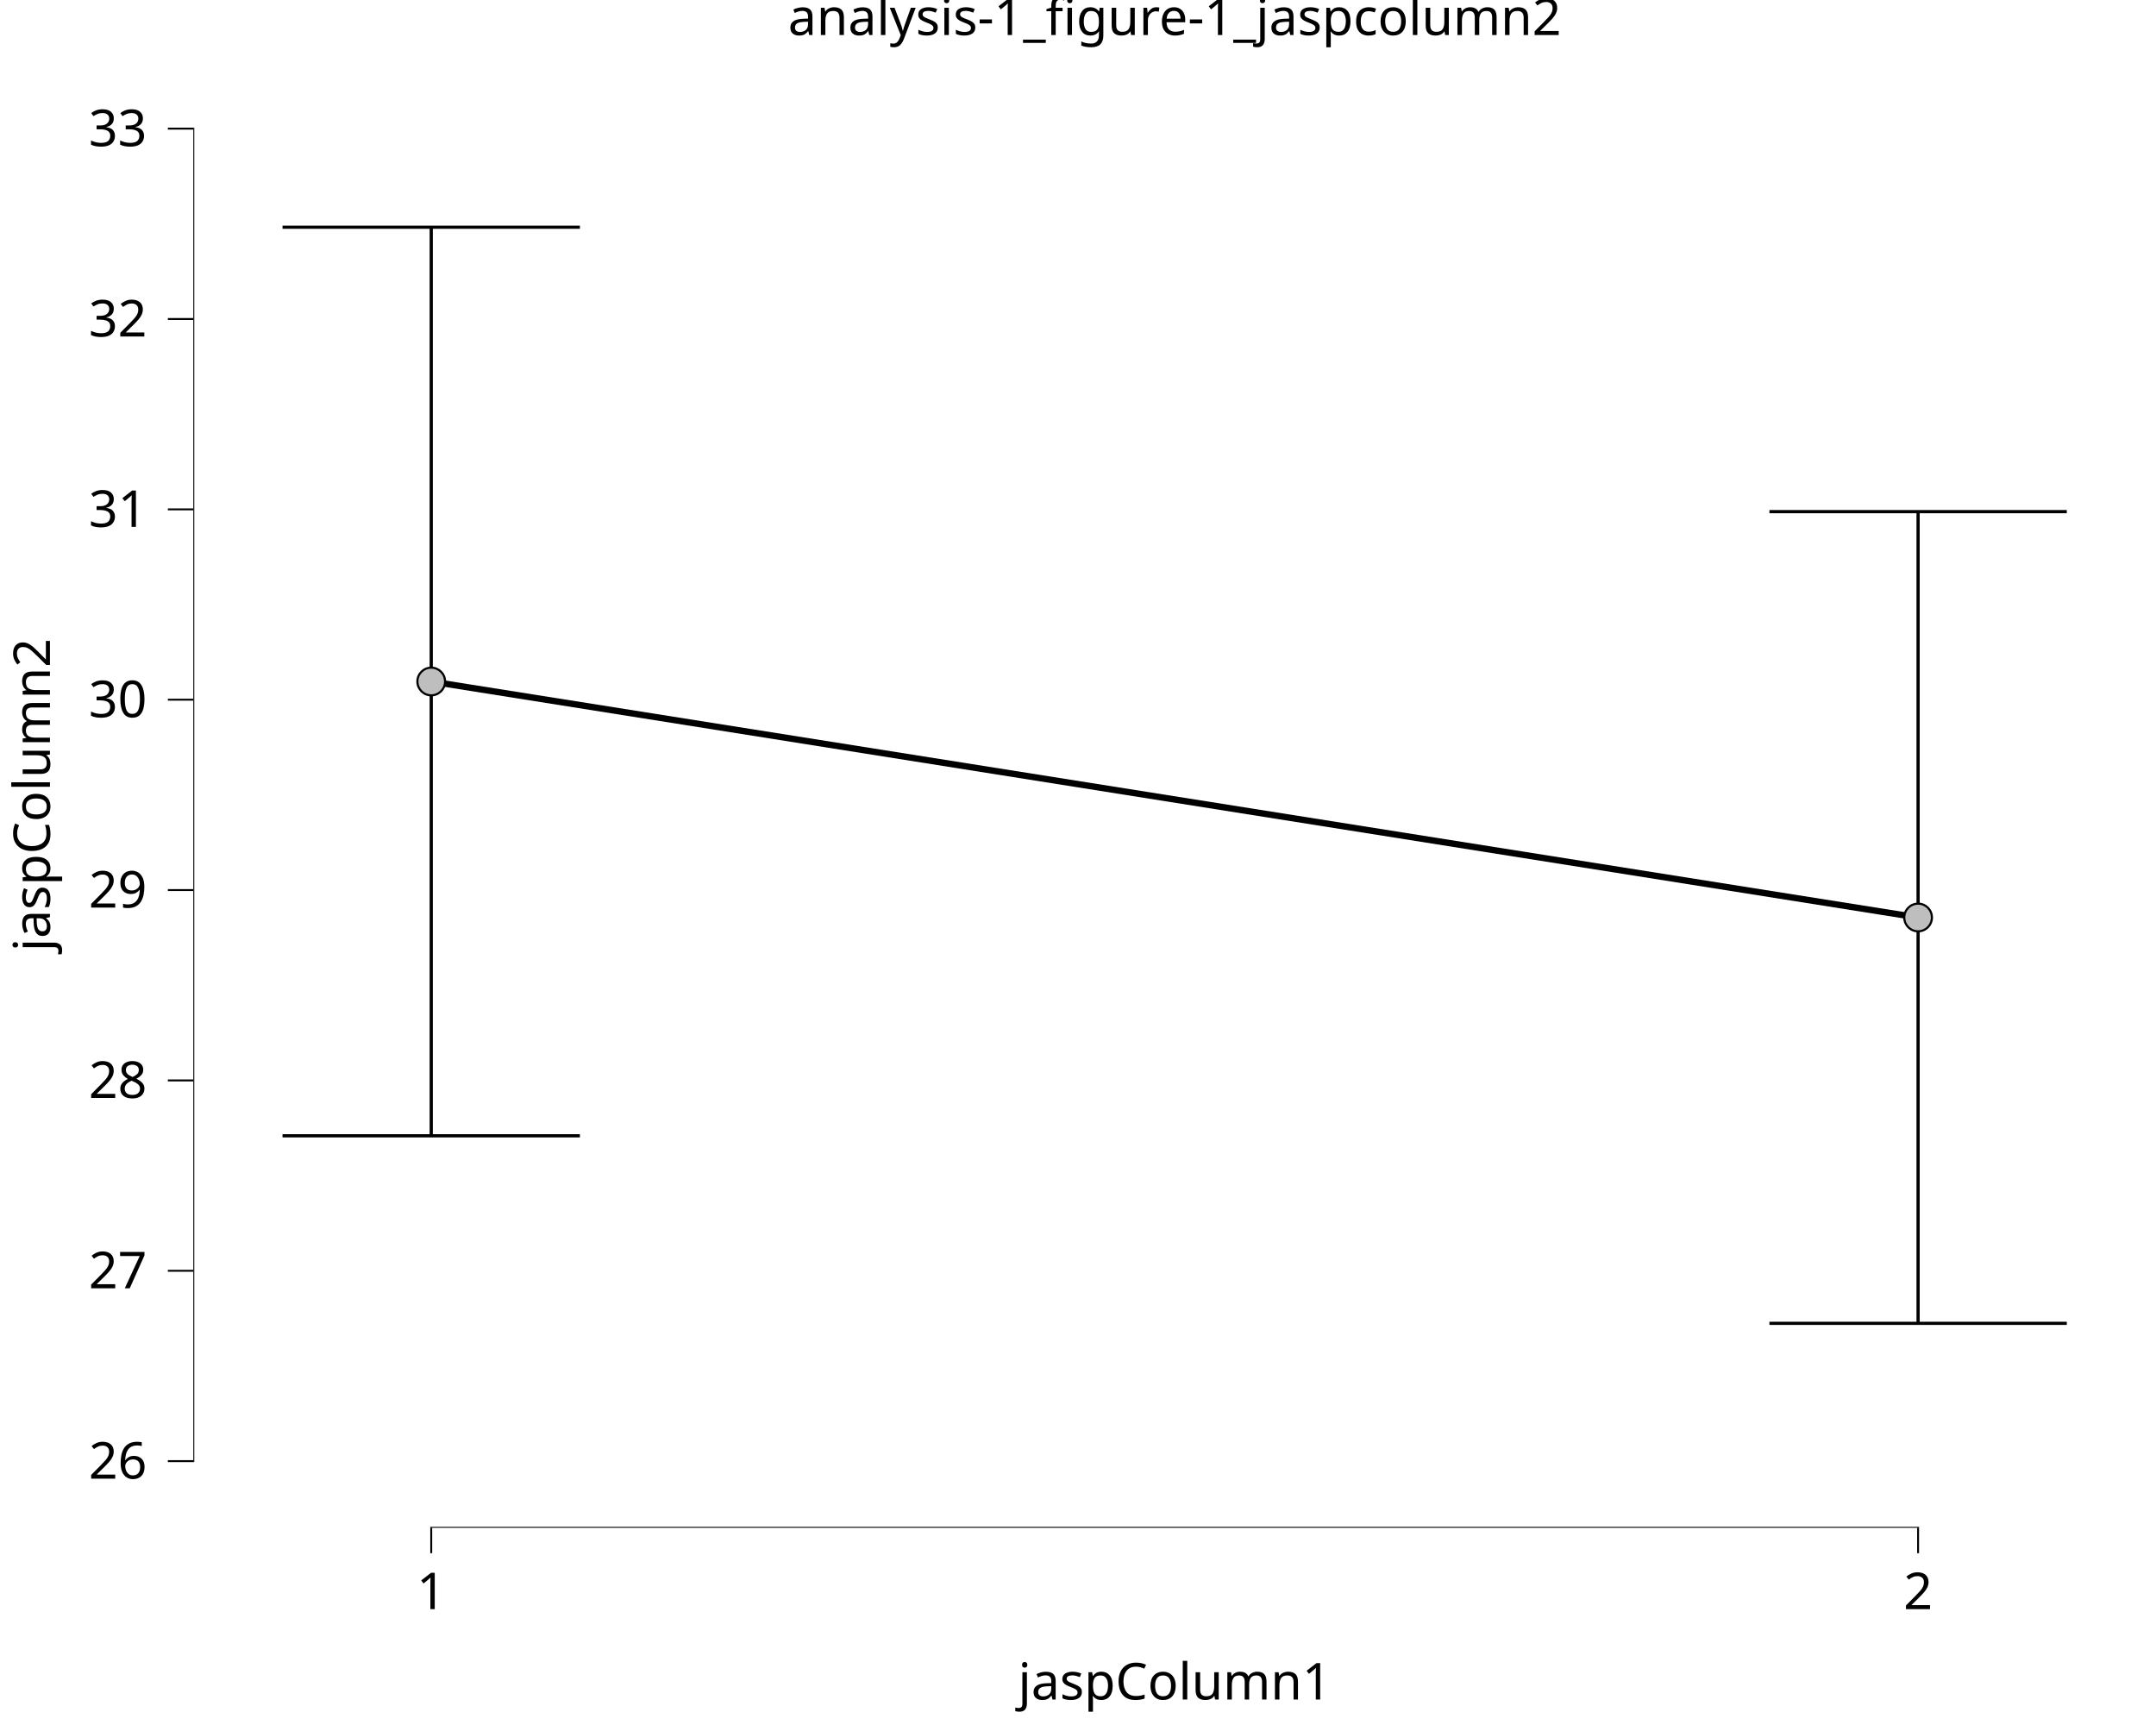
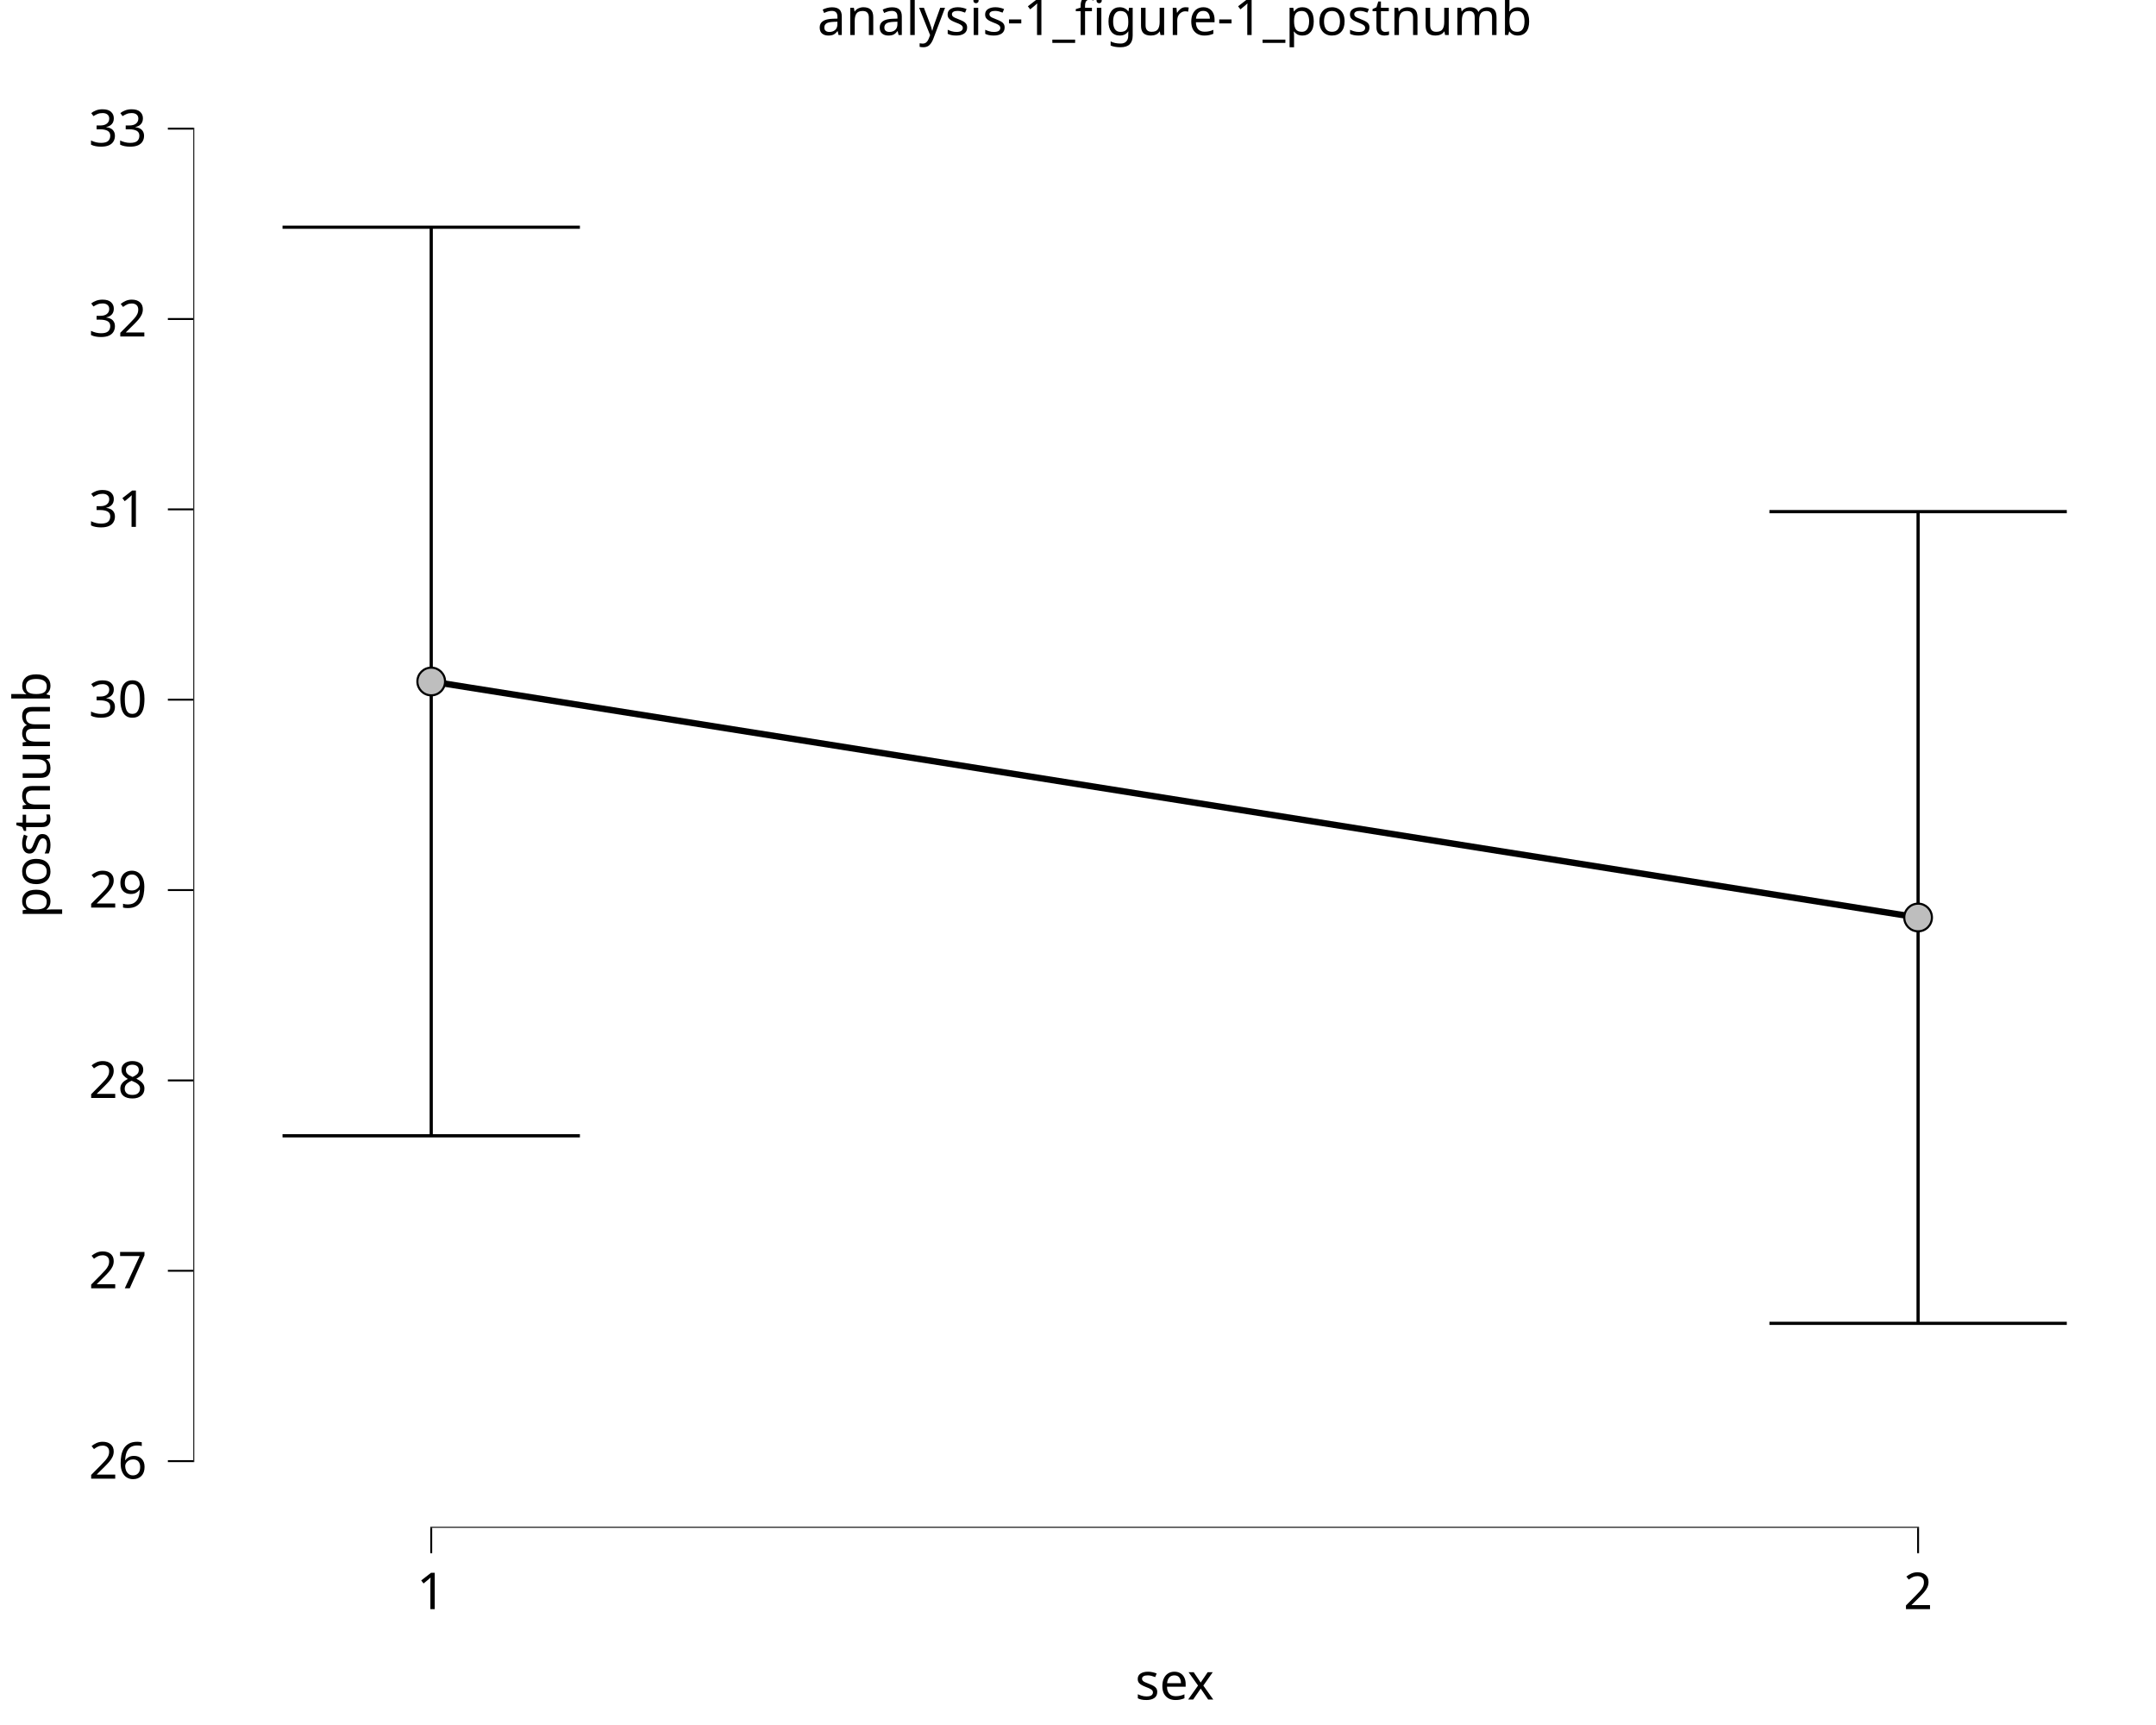
<svg xmlns="http://www.w3.org/2000/svg" class="svglite" data-engine-version="2.0" width="720.00pt" height="576.00pt" viewBox="0 0 720.00 576.00">
  <defs>
    <style type="text/css">
    .svglite line, .svglite polyline, .svglite polygon, .svglite path, .svglite rect, .svglite circle {
      fill: none;
      stroke: #000000;
      stroke-linecap: round;
      stroke-linejoin: round;
      stroke-miterlimit: 10.00;
    }
  </style>
  </defs>
  <rect width="100%" height="100%" style="stroke: none; fill: #FFFFFF;" />
  <defs>
    <clipPath id="cpMC4wMHw3MjAuMDB8MC4wMHw1NzYuMDA=">
      <rect x="0.00" y="0.00" width="720.00" height="576.00" />
    </clipPath>
  </defs>
  <g clip-path="url(#cpMC4wMHw3MjAuMDB8MC4wMHw1NzYuMDA=)">
    <rect x="-0" y="0.00" width="720.00" height="576.00" style="stroke-width: 10.67; stroke: none;" />
  </g>
  <defs>
    <clipPath id="cpNjQuNTZ8NzIwLjAwfDIwLjcxfDUxMC4xNA==">
      <rect x="64.56" y="20.71" width="655.44" height="489.43" />
    </clipPath>
  </defs>
  <g clip-path="url(#cpNjQuNTZ8NzIwLjAwfDIwLjcxfDUxMC4xNA==)">
    <rect x="64.56" y="20.71" width="655.44" height="489.43" style="stroke-width: 10.67; stroke: none;" />
    <polyline points="94.35,75.87 193.66,75.87 " style="stroke-width: 1.07; stroke-linecap: butt;" />
    <polyline points="144.01,75.87 144.01,379.26 " style="stroke-width: 1.07; stroke-linecap: butt;" />
    <polyline points="94.35,379.26 193.66,379.26 " style="stroke-width: 1.07; stroke-linecap: butt;" />
    <polyline points="590.90,170.84 690.21,170.84 " style="stroke-width: 1.07; stroke-linecap: butt;" />
    <polyline points="640.55,170.84 640.55,441.88 " style="stroke-width: 1.07; stroke-linecap: butt;" />
    <polyline points="590.90,441.88 690.21,441.88 " style="stroke-width: 1.07; stroke-linecap: butt;" />
    <polyline points="144.01,227.56 640.55,306.36 " style="stroke-width: 2.13; stroke-linecap: butt;" />
    <circle cx="144.01" cy="227.56" r="4.62" style="stroke-width: 0.71; fill: #BEBEBE;" />
    <circle cx="640.55" cy="306.36" r="4.62" style="stroke-width: 0.71; fill: #BEBEBE;" />
    <line x1="143.69" y1="510.14" x2="640.87" y2="510.14" style="stroke-width: 0.64; stroke-linecap: butt;" />
    <line x1="64.56" y1="488.21" x2="64.56" y2="42.64" style="stroke-width: 0.64; stroke-linecap: butt;" />
    <rect x="64.56" y="20.71" width="655.44" height="489.43" style="stroke-width: 0.00; stroke: none;" />
  </g>
  <g clip-path="url(#cpMC4wMHw3MjAuMDB8MC4wMHw1NzYuMDA=)">
    <polyline points="64.56,510.14 64.56,20.71 " style="stroke-width: 0.00; stroke: none; stroke-linecap: butt;" />
    <text x="49.08" y="493.74" text-anchor="end" style="font-size: 17.00px; font-family: sans;" textLength="18.91px" lengthAdjust="spacingAndGlyphs">26</text>
    <text x="49.08" y="430.18" text-anchor="end" style="font-size: 17.00px; font-family: sans;" textLength="18.91px" lengthAdjust="spacingAndGlyphs">27</text>
    <text x="49.08" y="366.62" text-anchor="end" style="font-size: 17.00px; font-family: sans;" textLength="18.91px" lengthAdjust="spacingAndGlyphs">28</text>
    <text x="49.08" y="303.05" text-anchor="end" style="font-size: 17.00px; font-family: sans;" textLength="18.91px" lengthAdjust="spacingAndGlyphs">29</text>
    <text x="49.08" y="239.49" text-anchor="end" style="font-size: 17.00px; font-family: sans;" textLength="18.91px" lengthAdjust="spacingAndGlyphs">30</text>
    <text x="49.08" y="175.93" text-anchor="end" style="font-size: 17.00px; font-family: sans;" textLength="18.91px" lengthAdjust="spacingAndGlyphs">31</text>
    <text x="49.08" y="112.37" text-anchor="end" style="font-size: 17.00px; font-family: sans;" textLength="18.91px" lengthAdjust="spacingAndGlyphs">32</text>
    <text x="49.08" y="48.80" text-anchor="end" style="font-size: 17.00px; font-family: sans;" textLength="18.91px" lengthAdjust="spacingAndGlyphs">33</text>
    <polyline points="56.06,487.89 64.56,487.89 " style="stroke-width: 0.64; stroke-linecap: butt;" />
    <polyline points="56.06,424.33 64.56,424.33 " style="stroke-width: 0.64; stroke-linecap: butt;" />
    <polyline points="56.06,360.77 64.56,360.77 " style="stroke-width: 0.64; stroke-linecap: butt;" />
    <polyline points="56.06,297.21 64.56,297.21 " style="stroke-width: 0.64; stroke-linecap: butt;" />
    <polyline points="56.06,233.64 64.56,233.64 " style="stroke-width: 0.64; stroke-linecap: butt;" />
    <polyline points="56.06,170.08 64.56,170.08 " style="stroke-width: 0.64; stroke-linecap: butt;" />
    <polyline points="56.06,106.52 64.56,106.52 " style="stroke-width: 0.64; stroke-linecap: butt;" />
    <polyline points="56.06,42.95 64.56,42.95 " style="stroke-width: 0.64; stroke-linecap: butt;" />
    <polyline points="64.56,510.14 720.00,510.14 " style="stroke-width: 0.00; stroke: none; stroke-linecap: butt;" />
    <polyline points="144.01,518.64 144.01,510.14 " style="stroke-width: 0.64; stroke-linecap: butt;" />
    <polyline points="640.55,518.64 640.55,510.14 " style="stroke-width: 0.64; stroke-linecap: butt;" />
    <text x="144.01" y="537.32" text-anchor="middle" style="font-size: 17.00px; font-family: sans;" textLength="9.46px" lengthAdjust="spacingAndGlyphs">1</text>
    <text x="640.55" y="537.32" text-anchor="middle" style="font-size: 17.00px; font-family: sans;" textLength="9.46px" lengthAdjust="spacingAndGlyphs">2</text>
-     <text x="392.28" y="567.49" text-anchor="middle" style="font-size: 17.00px; font-family: sans;" textLength="99.24px" lengthAdjust="spacingAndGlyphs">jaspColumn1</text>
-     <text transform="translate(16.68,265.42) rotate(-90)" text-anchor="middle" style="font-size: 17.00px; font-family: sans;" textLength="99.24px" lengthAdjust="spacingAndGlyphs">jaspColumn2</text>
-     <text x="392.28" y="11.70" text-anchor="middle" style="font-size: 17.00px; font-family: sans;" textLength="248.56px" lengthAdjust="spacingAndGlyphs">analysis-1_figure-1_jaspcolumn2</text>
+     <text x="392.28" y="567.49" text-anchor="middle" style="font-size: 17.00px; font-family: sans;" textLength="26.47px" lengthAdjust="spacingAndGlyphs">sex</text>
+     <text transform="translate(16.68,265.42) rotate(-90)" text-anchor="middle" style="font-size: 17.00px; font-family: sans;" textLength="74.67px" lengthAdjust="spacingAndGlyphs">postnumb</text>
+     <text x="392.28" y="11.70" text-anchor="middle" style="font-size: 17.00px; font-family: sans;" textLength="227.78px" lengthAdjust="spacingAndGlyphs">analysis-1_figure-1_postnumb</text>
  </g>
</svg>
